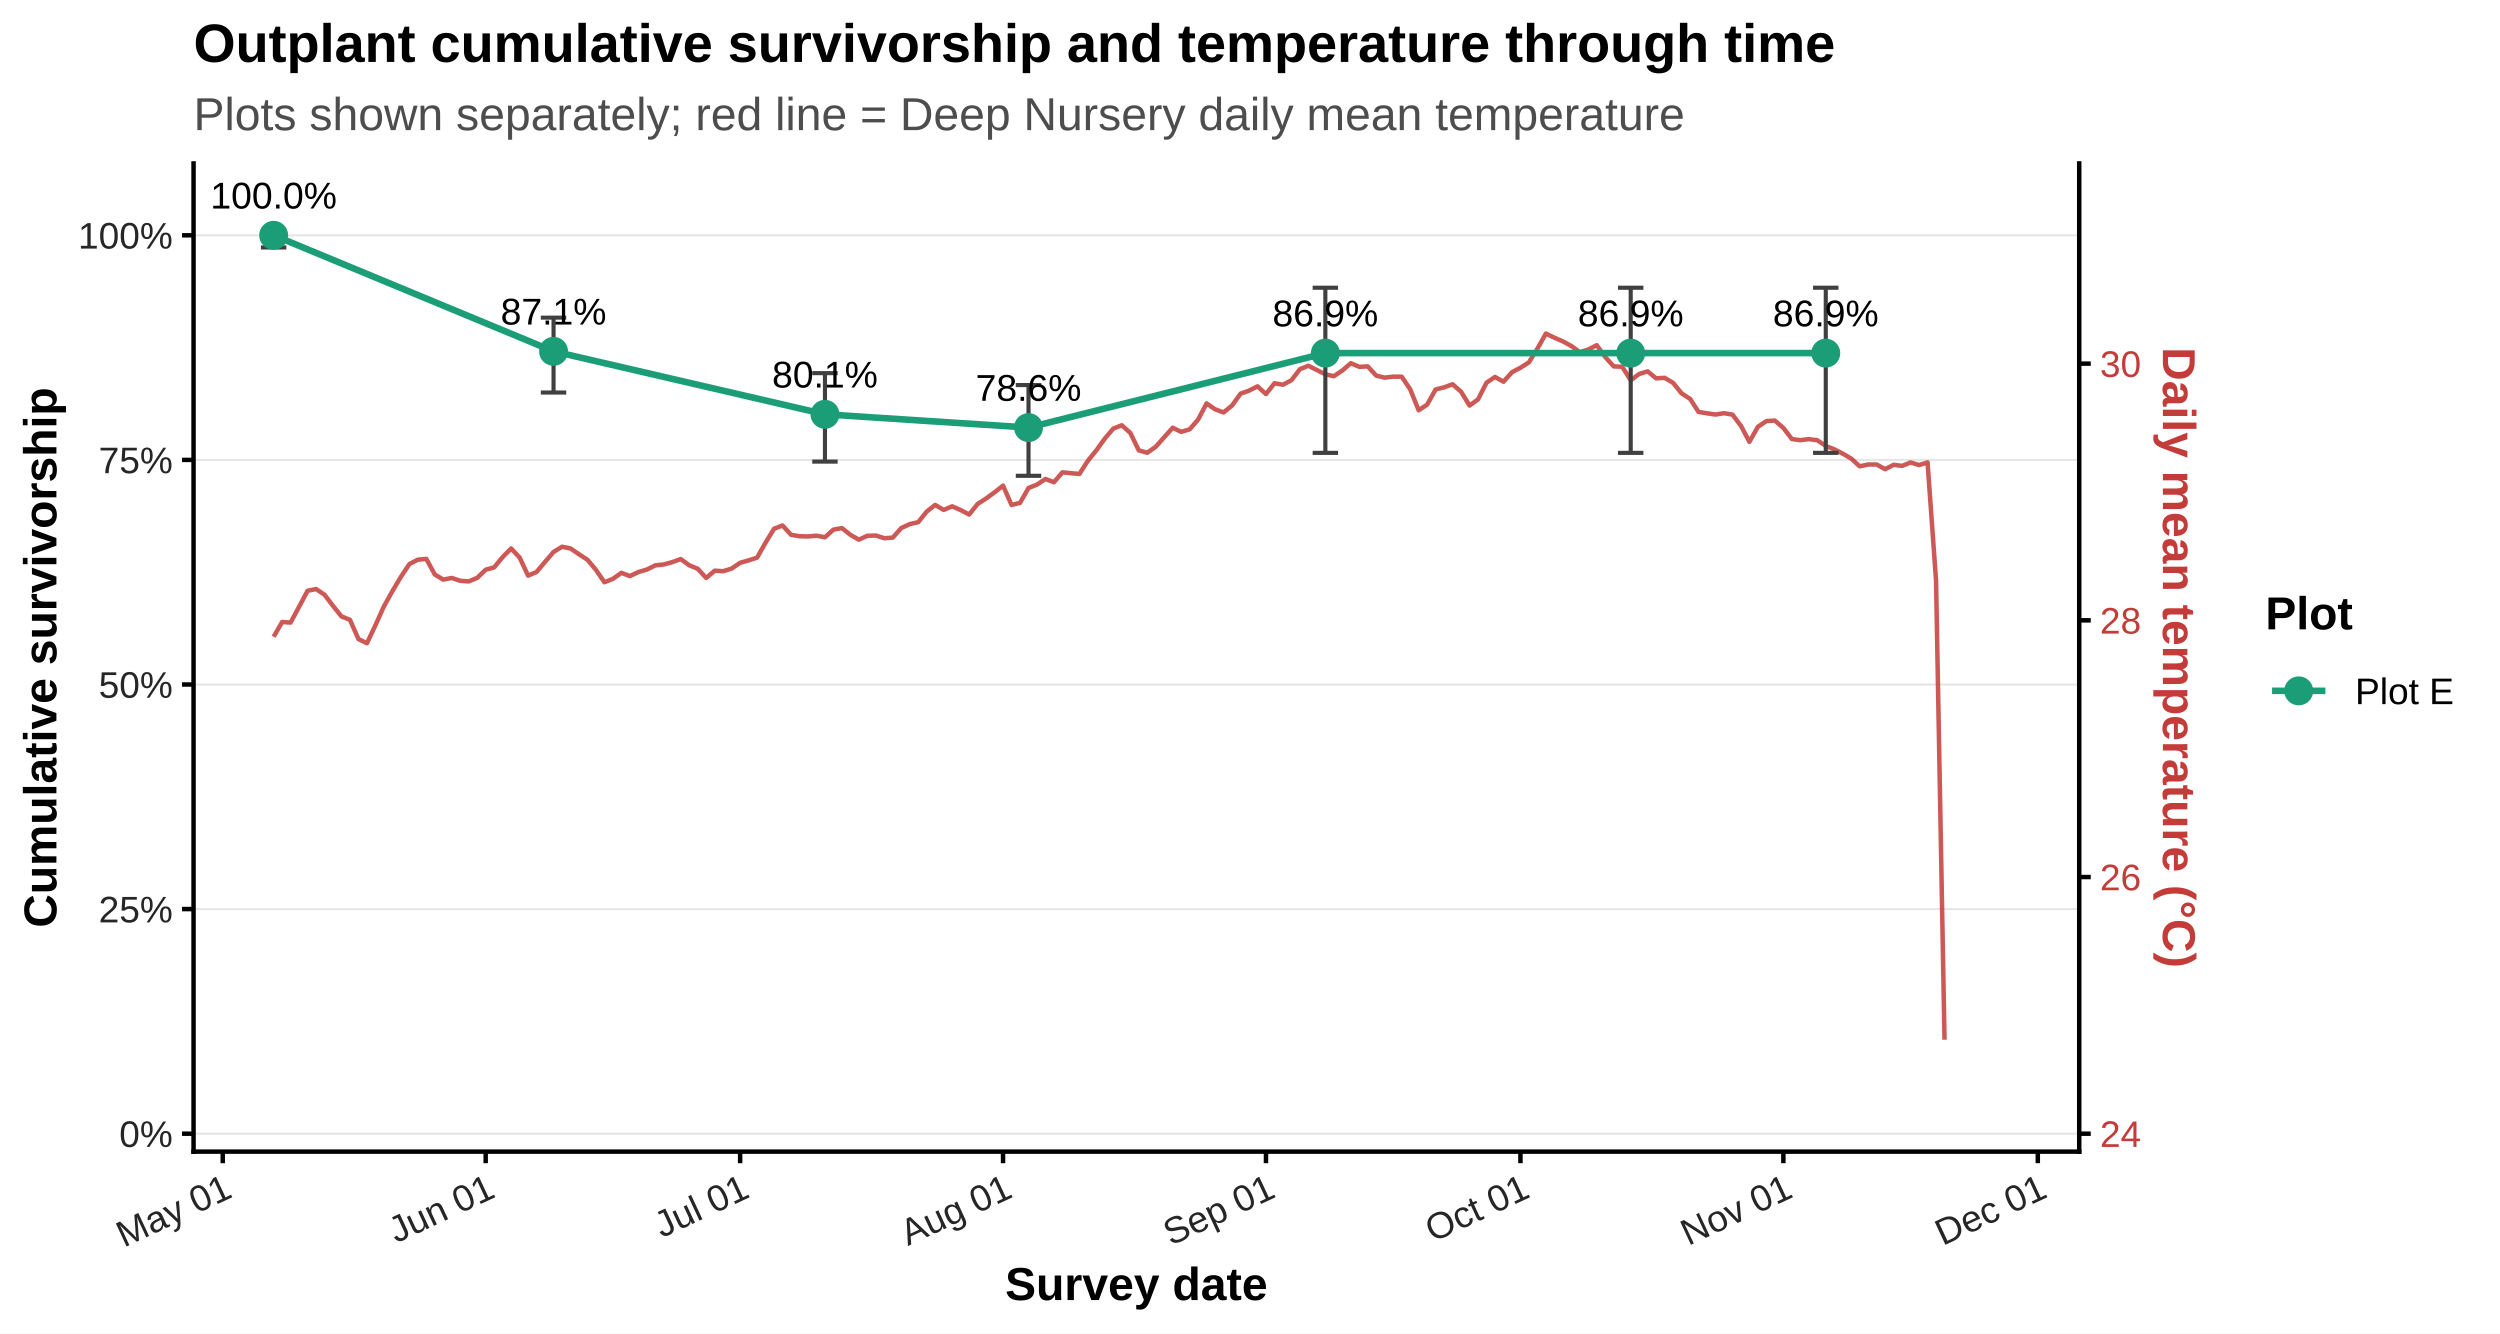
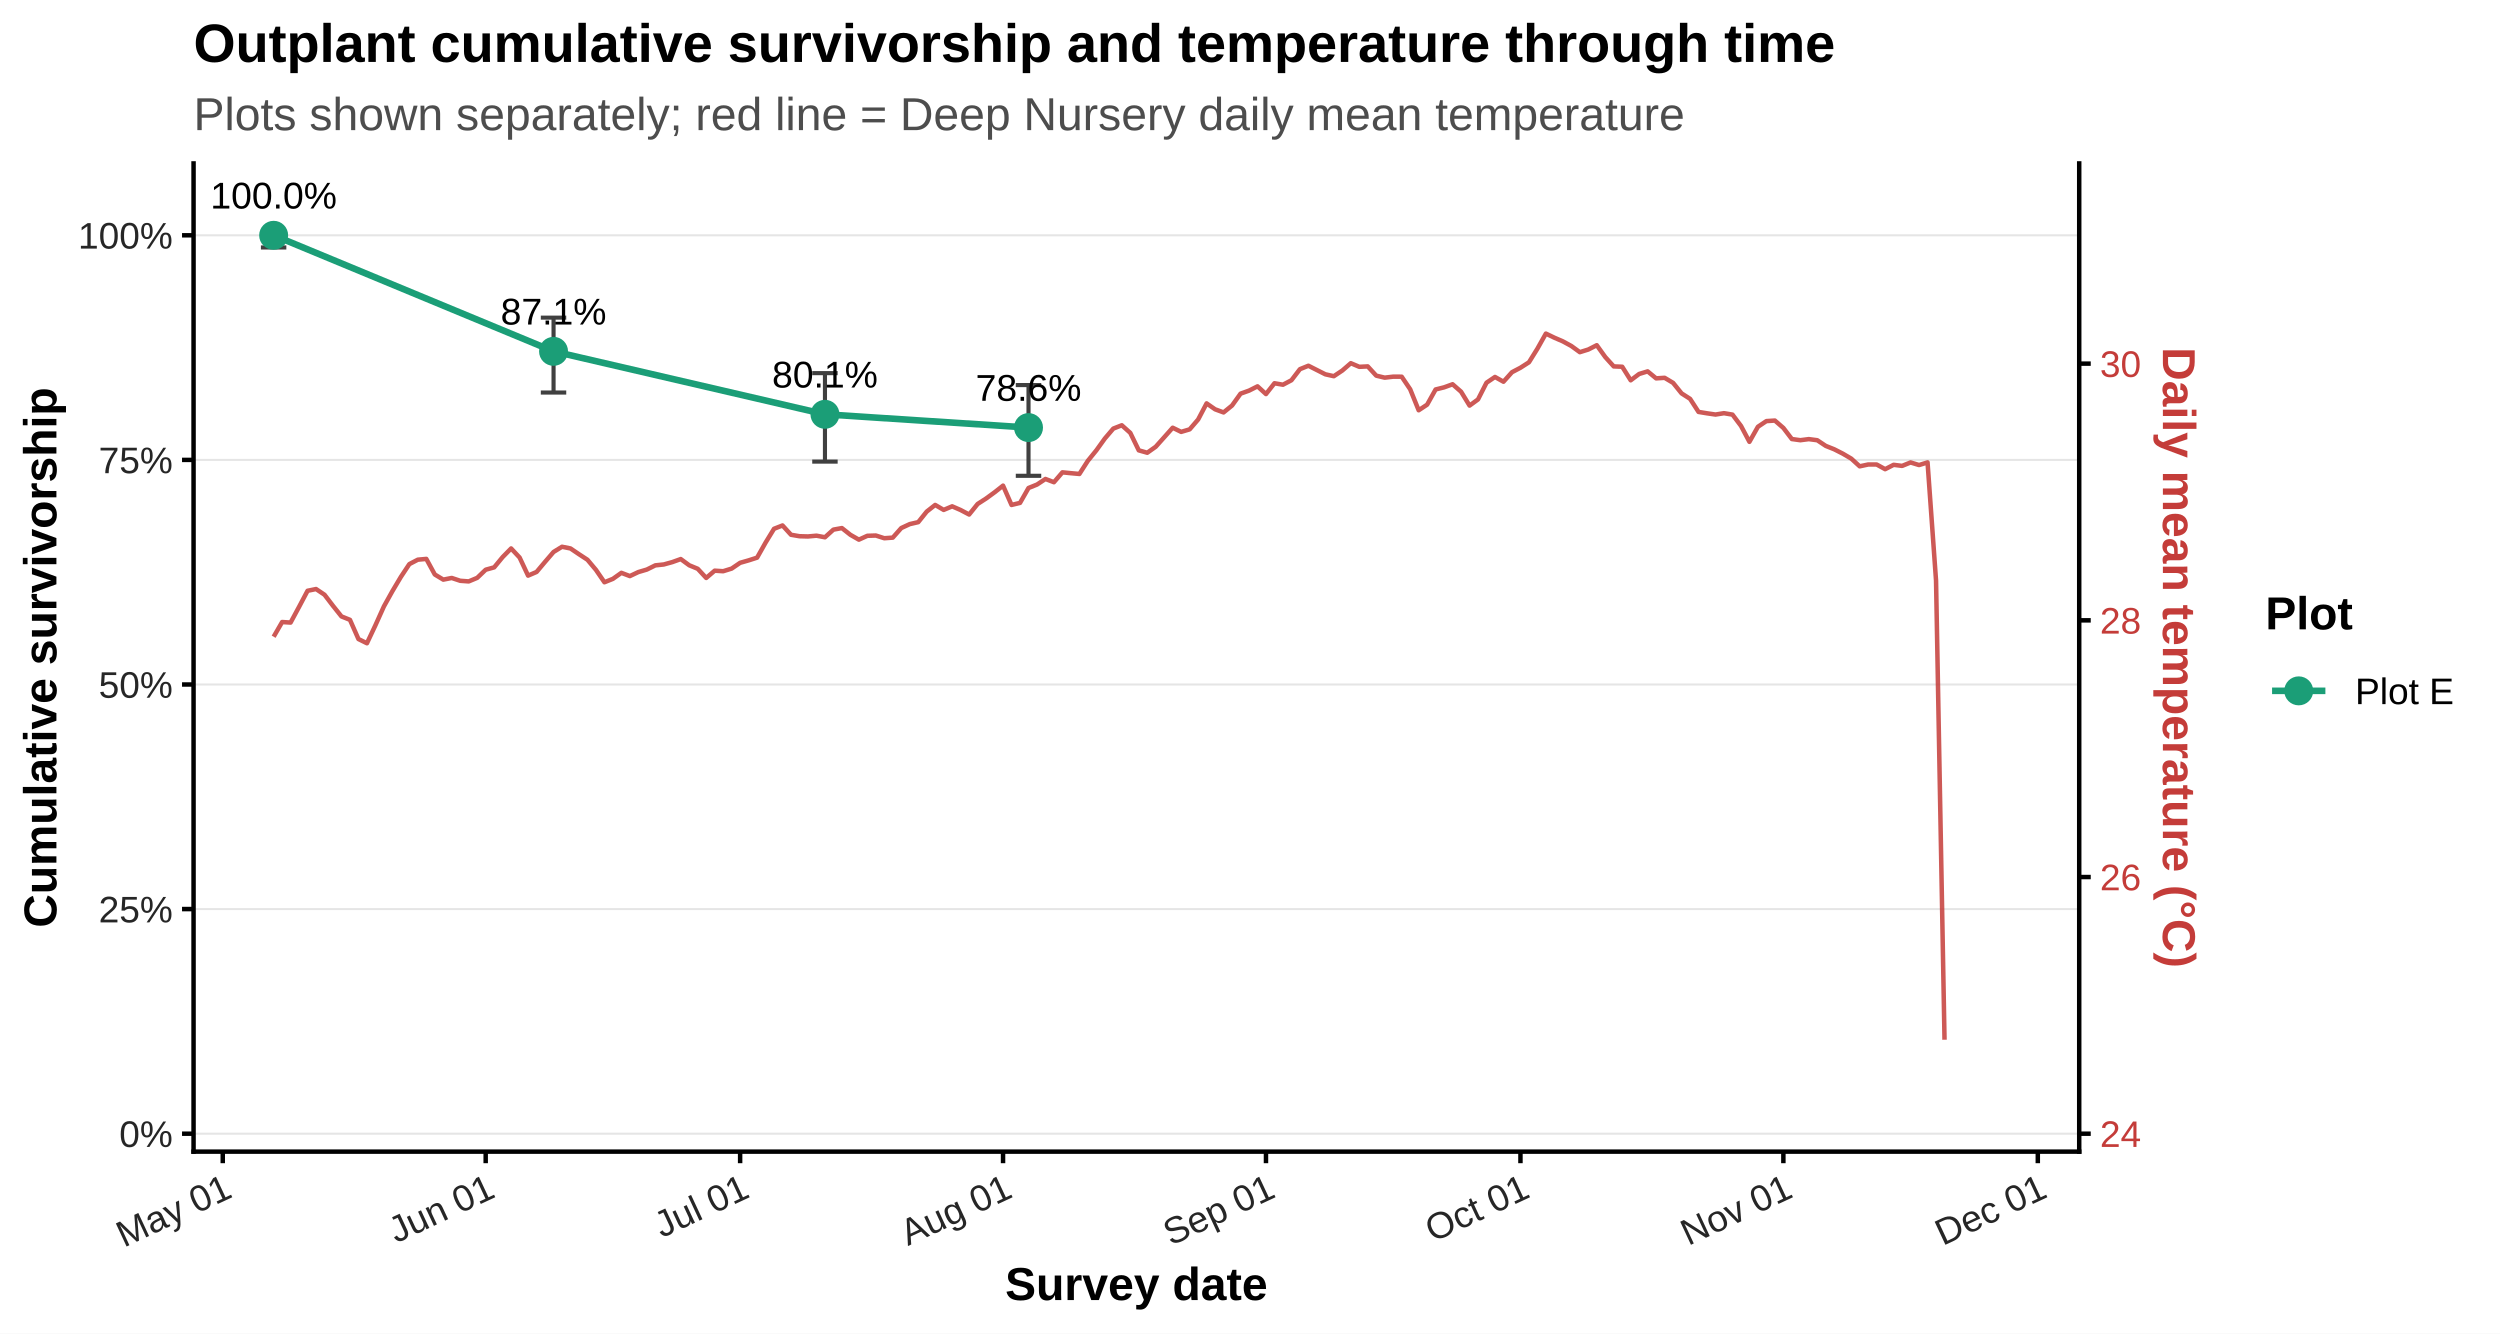
<svg xmlns="http://www.w3.org/2000/svg" class="svglite" width="648.00pt" height="345.60pt" viewBox="0 0 648.00 345.60">
  <defs>
    <style type="text/css">
    .svglite line, .svglite polyline, .svglite polygon, .svglite path, .svglite rect, .svglite circle {
      fill: none;
      stroke: #000000;
      stroke-linecap: round;
      stroke-linejoin: round;
      stroke-miterlimit: 10.00;
    }
    .svglite text {
      white-space: pre;
    }
  </style>
  </defs>
  <rect width="100%" height="100%" style="stroke: none; fill: #FFFFFF;" />
  <defs>
    <clipPath id="cpMC4wMHw2NDguMDB8MC4wMHwzNDUuNjA=">
      <rect x="0.00" y="0.00" width="648.00" height="345.60" />
    </clipPath>
  </defs>
  <g clip-path="url(#cpMC4wMHw2NDguMDB8MC4wMHwzNDUuNjA=)">
    <rect x="-0" y="0.00" width="648.00" height="345.60" style="stroke-width: 1.16; stroke: #FFFFFF; fill: #FFFFFF;" />
  </g>
  <defs>
    <clipPath id="cpNTAuMTd8NTM4LjkzfDQyLjM2fDI5OC41MQ==">
      <rect x="50.17" y="42.36" width="488.76" height="256.14" />
    </clipPath>
  </defs>
  <g clip-path="url(#cpNTAuMTd8NTM4LjkzfDQyLjM2fDI5OC41MQ==)">
    <rect x="50.17" y="42.36" width="488.76" height="256.14" style="stroke-width: 1.16; stroke: none; fill: #FFFFFF;" />
    <polyline points="50.17,293.85 538.93,293.85 " style="stroke-width: 0.53; stroke: #E5E5E5; stroke-linecap: butt;" />
    <polyline points="50.17,235.63 538.93,235.63 " style="stroke-width: 0.53; stroke: #E5E5E5; stroke-linecap: butt;" />
    <polyline points="50.17,177.42 538.93,177.42 " style="stroke-width: 0.53; stroke: #E5E5E5; stroke-linecap: butt;" />
    <polyline points="50.17,119.21 538.93,119.21 " style="stroke-width: 0.53; stroke: #E5E5E5; stroke-linecap: butt;" />
    <polyline points="50.17,60.99 538.93,60.99 " style="stroke-width: 0.53; stroke: #E5E5E5; stroke-linecap: butt;" />
    <polyline points="70.93,165.04 73.13,161.23 75.32,161.37 77.52,157.29 79.72,153.13 81.92,152.68 84.12,154.16 86.32,157.04 88.51,159.78 90.71,160.66 92.91,165.64 95.11,166.73 97.31,162.06 99.51,157.18 101.70,153.24 103.90,149.54 106.10,146.22 108.30,145.07 110.50,144.87 112.70,148.91 114.90,150.24 117.09,149.81 119.29,150.54 121.49,150.70 123.69,149.78 125.89,147.67 128.09,147.06 130.28,144.40 132.48,142.16 134.68,144.51 136.88,149.20 139.08,148.25 141.28,145.63 143.48,143.07 145.67,141.72 147.87,142.16 150.07,143.65 152.27,145.09 154.47,147.71 156.67,150.92 158.86,150.04 161.06,148.48 163.26,149.32 165.46,148.28 167.66,147.63 169.86,146.54 172.05,146.31 174.25,145.70 176.45,144.91 178.65,146.52 180.85,147.43 183.05,149.80 185.25,147.92 187.44,148.06 189.64,147.38 191.84,145.88 194.04,145.25 196.24,144.54 198.44,140.64 200.63,137.06 202.83,136.20 205.03,138.61 207.23,138.99 209.43,139.05 211.63,138.85 213.83,139.26 216.02,137.28 218.22,136.88 220.42,138.62 222.62,139.88 224.82,138.88 227.02,138.81 229.21,139.51 231.41,139.35 233.61,136.87 235.81,135.85 238.01,135.34 240.21,132.60 242.40,130.88 244.60,132.17 246.80,131.24 249.00,132.20 251.20,133.36 253.40,130.63 255.60,129.21 257.79,127.61 259.99,125.88 262.19,130.88 264.39,130.35 266.59,126.49 268.79,125.60 270.98,124.15 273.18,124.99 275.38,122.43 277.58,122.65 279.78,122.85 281.98,119.43 284.18,116.72 286.37,113.67 288.57,111.09 290.77,110.23 292.97,112.20 295.17,116.73 297.37,117.35 299.56,115.80 301.76,113.34 303.96,110.87 306.16,111.94 308.36,111.29 310.56,108.73 312.75,104.56 314.95,106.09 317.15,106.90 319.35,105.11 321.55,102.04 323.75,101.25 325.95,100.14 328.14,102.14 330.34,99.34 332.54,99.72 334.74,98.56 336.94,95.69 339.14,94.80 341.33,95.91 343.53,97.02 345.73,97.51 347.93,96.04 350.13,94.14 352.33,95.08 354.52,94.97 356.72,97.37 358.92,97.89 361.12,97.63 363.32,97.64 365.52,100.90 367.72,106.34 369.91,104.89 372.11,100.95 374.31,100.40 376.51,99.60 378.71,101.53 380.91,105.13 383.10,103.53 385.30,99.20 387.50,97.71 389.70,98.94 391.90,96.48 394.10,95.32 396.30,93.91 398.49,90.39 400.69,86.47 402.89,87.53 405.09,88.48 407.29,89.68 409.49,91.28 411.68,90.60 413.88,89.48 416.08,92.54 418.28,94.97 420.48,95.06 422.68,98.57 424.87,96.93 427.07,96.26 429.27,98.07 431.47,97.93 433.67,99.24 435.87,101.97 438.07,103.38 440.26,106.77 442.46,107.13 444.66,107.45 446.86,107.10 449.06,107.47 451.26,110.39 453.45,114.52 455.65,110.62 457.85,109.15 460.05,109.01 462.25,110.92 464.45,113.80 466.65,114.10 468.84,113.82 471.04,114.11 473.24,115.58 475.44,116.46 477.64,117.58 479.84,118.87 482.03,120.87 484.23,120.40 486.43,120.40 488.63,121.61 490.83,120.48 493.03,120.76 495.22,119.87 497.42,120.54 499.62,119.86 501.82,150.47 504.02,269.50 " style="stroke-width: 1.17; stroke: #C43C39; stroke-opacity: 0.85; stroke-linecap: butt;" />
    <polyline points="67.63,60.99 74.22,60.99 " style="stroke-width: 1.07; stroke: #404040; stroke-linecap: butt;" />
    <polyline points="70.93,60.99 70.93,64.14 " style="stroke-width: 1.07; stroke: #404040; stroke-linecap: butt;" />
    <polyline points="67.63,64.14 74.22,64.14 " style="stroke-width: 1.07; stroke: #404040; stroke-linecap: butt;" />
    <polyline points="140.18,82.33 146.77,82.33 " style="stroke-width: 1.07; stroke: #404040; stroke-linecap: butt;" />
    <polyline points="143.48,82.33 143.48,101.75 " style="stroke-width: 1.07; stroke: #404040; stroke-linecap: butt;" />
    <polyline points="140.18,101.75 146.77,101.75 " style="stroke-width: 1.07; stroke: #404040; stroke-linecap: butt;" />
    <polyline points="210.53,96.71 217.12,96.71 " style="stroke-width: 1.07; stroke: #404040; stroke-linecap: butt;" />
    <polyline points="213.83,96.71 213.83,119.64 " style="stroke-width: 1.07; stroke: #404040; stroke-linecap: butt;" />
    <polyline points="210.53,119.64 217.12,119.64 " style="stroke-width: 1.07; stroke: #404040; stroke-linecap: butt;" />
    <polyline points="263.29,99.81 269.89,99.81 " style="stroke-width: 1.07; stroke: #404040; stroke-linecap: butt;" />
    <polyline points="266.59,99.81 266.59,123.33 " style="stroke-width: 1.07; stroke: #404040; stroke-linecap: butt;" />
    <polyline points="263.29,123.33 269.89,123.33 " style="stroke-width: 1.07; stroke: #404040; stroke-linecap: butt;" />
-     <polyline points="340.24,74.58 346.83,74.58 " style="stroke-width: 1.07; stroke: #404040; stroke-linecap: butt;" />
-     <polyline points="343.53,74.58 343.53,117.38 " style="stroke-width: 1.07; stroke: #404040; stroke-linecap: butt;" />
-     <polyline points="340.24,117.38 346.83,117.38 " style="stroke-width: 1.07; stroke: #404040; stroke-linecap: butt;" />
-     <polyline points="419.38,74.58 425.97,74.58 " style="stroke-width: 1.07; stroke: #404040; stroke-linecap: butt;" />
-     <polyline points="422.68,74.58 422.68,117.38 " style="stroke-width: 1.07; stroke: #404040; stroke-linecap: butt;" />
-     <polyline points="419.38,117.38 425.97,117.38 " style="stroke-width: 1.07; stroke: #404040; stroke-linecap: butt;" />
-     <polyline points="469.94,74.58 476.54,74.58 " style="stroke-width: 1.07; stroke: #404040; stroke-linecap: butt;" />
-     <polyline points="473.24,74.58 473.24,117.38 " style="stroke-width: 1.07; stroke: #404040; stroke-linecap: butt;" />
-     <polyline points="469.94,117.38 476.54,117.38 " style="stroke-width: 1.07; stroke: #404040; stroke-linecap: butt;" />
-     <polyline points="70.93,60.99 143.48,91.07 213.83,107.39 266.59,110.83 343.53,91.53 422.68,91.53 473.24,91.53 " style="stroke-width: 1.71; stroke: #1B9E77; stroke-linecap: butt;" />
+     <polyline points="70.93,60.99 143.48,91.07 213.83,107.39 266.59,110.83 " style="stroke-width: 1.71; stroke: #1B9E77; stroke-linecap: butt;" />
    <circle cx="70.93" cy="60.99" r="3.37" style="stroke-width: 0.77; stroke: #1B9E77; fill: #1B9E77;" />
    <circle cx="143.48" cy="91.07" r="3.37" style="stroke-width: 0.77; stroke: #1B9E77; fill: #1B9E77;" />
    <circle cx="213.83" cy="107.39" r="3.37" style="stroke-width: 0.77; stroke: #1B9E77; fill: #1B9E77;" />
    <circle cx="266.59" cy="110.83" r="3.37" style="stroke-width: 0.77; stroke: #1B9E77; fill: #1B9E77;" />
-     <circle cx="343.53" cy="91.53" r="3.37" style="stroke-width: 0.77; stroke: #1B9E77; fill: #1B9E77;" />
-     <circle cx="422.68" cy="91.53" r="3.37" style="stroke-width: 0.77; stroke: #1B9E77; fill: #1B9E77;" />
-     <circle cx="473.24" cy="91.53" r="3.37" style="stroke-width: 0.77; stroke: #1B9E77; fill: #1B9E77;" />
    <text x="70.93" y="54.05" text-anchor="middle" style="font-size: 9.67px; font-family: &quot;Arial&quot;;" textLength="32.80px" lengthAdjust="spacingAndGlyphs">100.0%</text>
    <text x="143.48" y="84.12" text-anchor="middle" style="font-size: 9.67px; font-family: &quot;Arial&quot;;" textLength="27.42px" lengthAdjust="spacingAndGlyphs">87.1%</text>
    <text x="213.83" y="100.45" text-anchor="middle" style="font-size: 9.67px; font-family: &quot;Arial&quot;;" textLength="27.42px" lengthAdjust="spacingAndGlyphs">80.1%</text>
    <text x="266.59" y="103.89" text-anchor="middle" style="font-size: 9.67px; font-family: &quot;Arial&quot;;" textLength="27.42px" lengthAdjust="spacingAndGlyphs">78.6%</text>
-     <text x="343.53" y="84.59" text-anchor="middle" style="font-size: 9.67px; font-family: &quot;Arial&quot;;" textLength="27.42px" lengthAdjust="spacingAndGlyphs">86.9%</text>
-     <text x="422.68" y="84.59" text-anchor="middle" style="font-size: 9.67px; font-family: &quot;Arial&quot;;" textLength="27.42px" lengthAdjust="spacingAndGlyphs">86.9%</text>
-     <text x="473.24" y="84.59" text-anchor="middle" style="font-size: 9.67px; font-family: &quot;Arial&quot;;" textLength="27.42px" lengthAdjust="spacingAndGlyphs">86.9%</text>
  </g>
  <g clip-path="url(#cpMC4wMHw2NDguMDB8MC4wMHwzNDUuNjA=)">
    <polyline points="50.17,298.51 50.17,42.36 " style="stroke-width: 1.16; stroke-linecap: square;" />
    <text x="44.79" y="297.29" text-anchor="end" style="font-size: 9.60px;fill: #262626; font-family: &quot;Arial&quot;;" textLength="13.87px" lengthAdjust="spacingAndGlyphs">0%</text>
    <text x="44.79" y="239.08" text-anchor="end" style="font-size: 9.60px;fill: #262626; font-family: &quot;Arial&quot;;" textLength="19.20px" lengthAdjust="spacingAndGlyphs">25%</text>
    <text x="44.79" y="180.86" text-anchor="end" style="font-size: 9.60px;fill: #262626; font-family: &quot;Arial&quot;;" textLength="19.20px" lengthAdjust="spacingAndGlyphs">50%</text>
    <text x="44.79" y="122.65" text-anchor="end" style="font-size: 9.60px;fill: #262626; font-family: &quot;Arial&quot;;" textLength="19.20px" lengthAdjust="spacingAndGlyphs">75%</text>
    <text x="44.79" y="64.43" text-anchor="end" style="font-size: 9.60px;fill: #262626; font-family: &quot;Arial&quot;;" textLength="24.54px" lengthAdjust="spacingAndGlyphs">100%</text>
    <polyline points="47.18,293.85 50.17,293.85 " style="stroke-width: 1.16; stroke-linecap: butt;" />
    <polyline points="47.18,235.63 50.17,235.63 " style="stroke-width: 1.16; stroke-linecap: butt;" />
    <polyline points="47.18,177.42 50.17,177.42 " style="stroke-width: 1.16; stroke-linecap: butt;" />
    <polyline points="47.18,119.21 50.17,119.21 " style="stroke-width: 1.16; stroke-linecap: butt;" />
    <polyline points="47.18,60.99 50.17,60.99 " style="stroke-width: 1.16; stroke-linecap: butt;" />
    <polyline points="538.93,298.51 538.93,42.36 " style="stroke-width: 1.16; stroke-linecap: square;" />
    <polyline points="541.92,293.85 538.93,293.85 " style="stroke-width: 1.16; stroke-linecap: butt;" />
    <polyline points="541.92,227.32 538.93,227.32 " style="stroke-width: 1.16; stroke-linecap: butt;" />
    <polyline points="541.92,160.79 538.93,160.79 " style="stroke-width: 1.16; stroke-linecap: butt;" />
    <polyline points="541.92,94.26 538.93,94.26 " style="stroke-width: 1.16; stroke-linecap: butt;" />
    <text x="544.31" y="297.29" style="font-size: 9.60px;fill: #C43C39; font-family: &quot;Arial&quot;;" textLength="10.67px" lengthAdjust="spacingAndGlyphs">24</text>
    <text x="544.31" y="230.76" style="font-size: 9.60px;fill: #C43C39; font-family: &quot;Arial&quot;;" textLength="10.67px" lengthAdjust="spacingAndGlyphs">26</text>
    <text x="544.31" y="164.23" style="font-size: 9.60px;fill: #C43C39; font-family: &quot;Arial&quot;;" textLength="10.67px" lengthAdjust="spacingAndGlyphs">28</text>
    <text x="544.31" y="97.70" style="font-size: 9.60px;fill: #C43C39; font-family: &quot;Arial&quot;;" textLength="10.67px" lengthAdjust="spacingAndGlyphs">30</text>
    <polyline points="50.17,298.51 538.93,298.51 " style="stroke-width: 1.16; stroke-linecap: square;" />
    <polyline points="57.74,301.50 57.74,298.51 " style="stroke-width: 1.16; stroke-linecap: butt;" />
    <polyline points="125.89,301.50 125.89,298.51 " style="stroke-width: 1.16; stroke-linecap: butt;" />
    <polyline points="191.84,301.50 191.84,298.51 " style="stroke-width: 1.16; stroke-linecap: butt;" />
    <polyline points="259.99,301.50 259.99,298.51 " style="stroke-width: 1.16; stroke-linecap: butt;" />
    <polyline points="328.14,301.50 328.14,298.51 " style="stroke-width: 1.16; stroke-linecap: butt;" />
    <polyline points="394.10,301.50 394.10,298.51 " style="stroke-width: 1.16; stroke-linecap: butt;" />
    <polyline points="462.25,301.50 462.25,298.51 " style="stroke-width: 1.16; stroke-linecap: butt;" />
    <polyline points="528.20,301.50 528.20,298.51 " style="stroke-width: 1.16; stroke-linecap: butt;" />
    <text transform="translate(60.64,310.12) rotate(-25)" text-anchor="end" style="font-size: 9.60px;fill: #262626; font-family: &quot;Arial&quot;;" textLength="31.46px" lengthAdjust="spacingAndGlyphs">May 01</text>
    <text transform="translate(128.80,310.12) rotate(-25)" text-anchor="end" style="font-size: 9.60px;fill: #262626; font-family: &quot;Arial&quot;;" textLength="28.80px" lengthAdjust="spacingAndGlyphs">Jun 01</text>
    <text transform="translate(194.75,310.12) rotate(-25)" text-anchor="end" style="font-size: 9.60px;fill: #262626; font-family: &quot;Arial&quot;;" textLength="25.60px" lengthAdjust="spacingAndGlyphs">Jul 01</text>
    <text transform="translate(262.90,310.12) rotate(-25)" text-anchor="end" style="font-size: 9.60px;fill: #262626; font-family: &quot;Arial&quot;;" textLength="30.41px" lengthAdjust="spacingAndGlyphs">Aug 01</text>
    <text transform="translate(331.05,310.12) rotate(-25)" text-anchor="end" style="font-size: 9.60px;fill: #262626; font-family: &quot;Arial&quot;;" textLength="30.41px" lengthAdjust="spacingAndGlyphs">Sep 01</text>
    <text transform="translate(397.01,310.12) rotate(-25)" text-anchor="end" style="font-size: 9.60px;fill: #262626; font-family: &quot;Arial&quot;;" textLength="28.25px" lengthAdjust="spacingAndGlyphs">Oct 01</text>
    <text transform="translate(465.16,310.12) rotate(-25)" text-anchor="end" style="font-size: 9.60px;fill: #262626; font-family: &quot;Arial&quot;;" textLength="30.39px" lengthAdjust="spacingAndGlyphs">Nov 01</text>
    <text transform="translate(531.11,310.12) rotate(-25)" text-anchor="end" style="font-size: 9.60px;fill: #262626; font-family: &quot;Arial&quot;;" textLength="30.39px" lengthAdjust="spacingAndGlyphs">Dec 01</text>
    <text x="294.55" y="336.97" text-anchor="middle" style="font-size: 12.00px; font-weight: bold; font-family: &quot;Arial&quot;;" textLength="68.04px" lengthAdjust="spacingAndGlyphs">Survey date</text>
    <text transform="translate(14.62,170.43) rotate(-90)" text-anchor="middle" style="font-size: 12.00px; font-weight: bold; font-family: &quot;Arial&quot;;" textLength="140.05px" lengthAdjust="spacingAndGlyphs">Cumulative survivorship</text>
    <text transform="translate(560.62,170.43) rotate(90)" text-anchor="middle" style="font-size: 12.00px; font-weight: bold;fill: #C43C39; font-family: &quot;Arial&quot;;" textLength="160.86px" lengthAdjust="spacingAndGlyphs">Daily mean temperature (°C)</text>
    <rect x="581.21" y="147.18" width="60.81" height="46.50" style="stroke-width: 1.16; stroke: none; fill: #FFFFFF;" />
    <text x="587.19" y="163.13" style="font-size: 12.00px; font-weight: bold; font-family: &quot;Arial&quot;;" textLength="22.67px" lengthAdjust="spacingAndGlyphs">Plot</text>
    <rect x="587.19" y="170.43" width="17.28" height="17.28" style="stroke-width: 1.16; stroke: none; fill: #FFFFFF;" />
    <line x1="588.92" y1="179.07" x2="602.74" y2="179.07" style="stroke-width: 1.71; stroke: #1B9E77; stroke-linecap: butt;" />
    <circle cx="595.83" cy="179.07" r="3.37" style="stroke-width: 0.77; stroke: #1B9E77; fill: #1B9E77;" />
    <text x="610.45" y="182.51" style="font-size: 9.60px; font-family: &quot;Arial&quot;;" textLength="25.60px" lengthAdjust="spacingAndGlyphs">Plot E</text>
    <text x="50.17" y="33.74" style="font-size: 12.00px;fill: #4D4D4D; font-family: &quot;Arial&quot;;" textLength="386.51px" lengthAdjust="spacingAndGlyphs">Plots shown separately; red line = Deep Nursery daily mean temperature</text>
    <text x="50.17" y="16.05" style="font-size: 14.00px; font-weight: bold; font-family: &quot;Arial&quot;;" textLength="425.33px" lengthAdjust="spacingAndGlyphs">Outplant cumulative survivorship and temperature through time</text>
  </g>
</svg>
